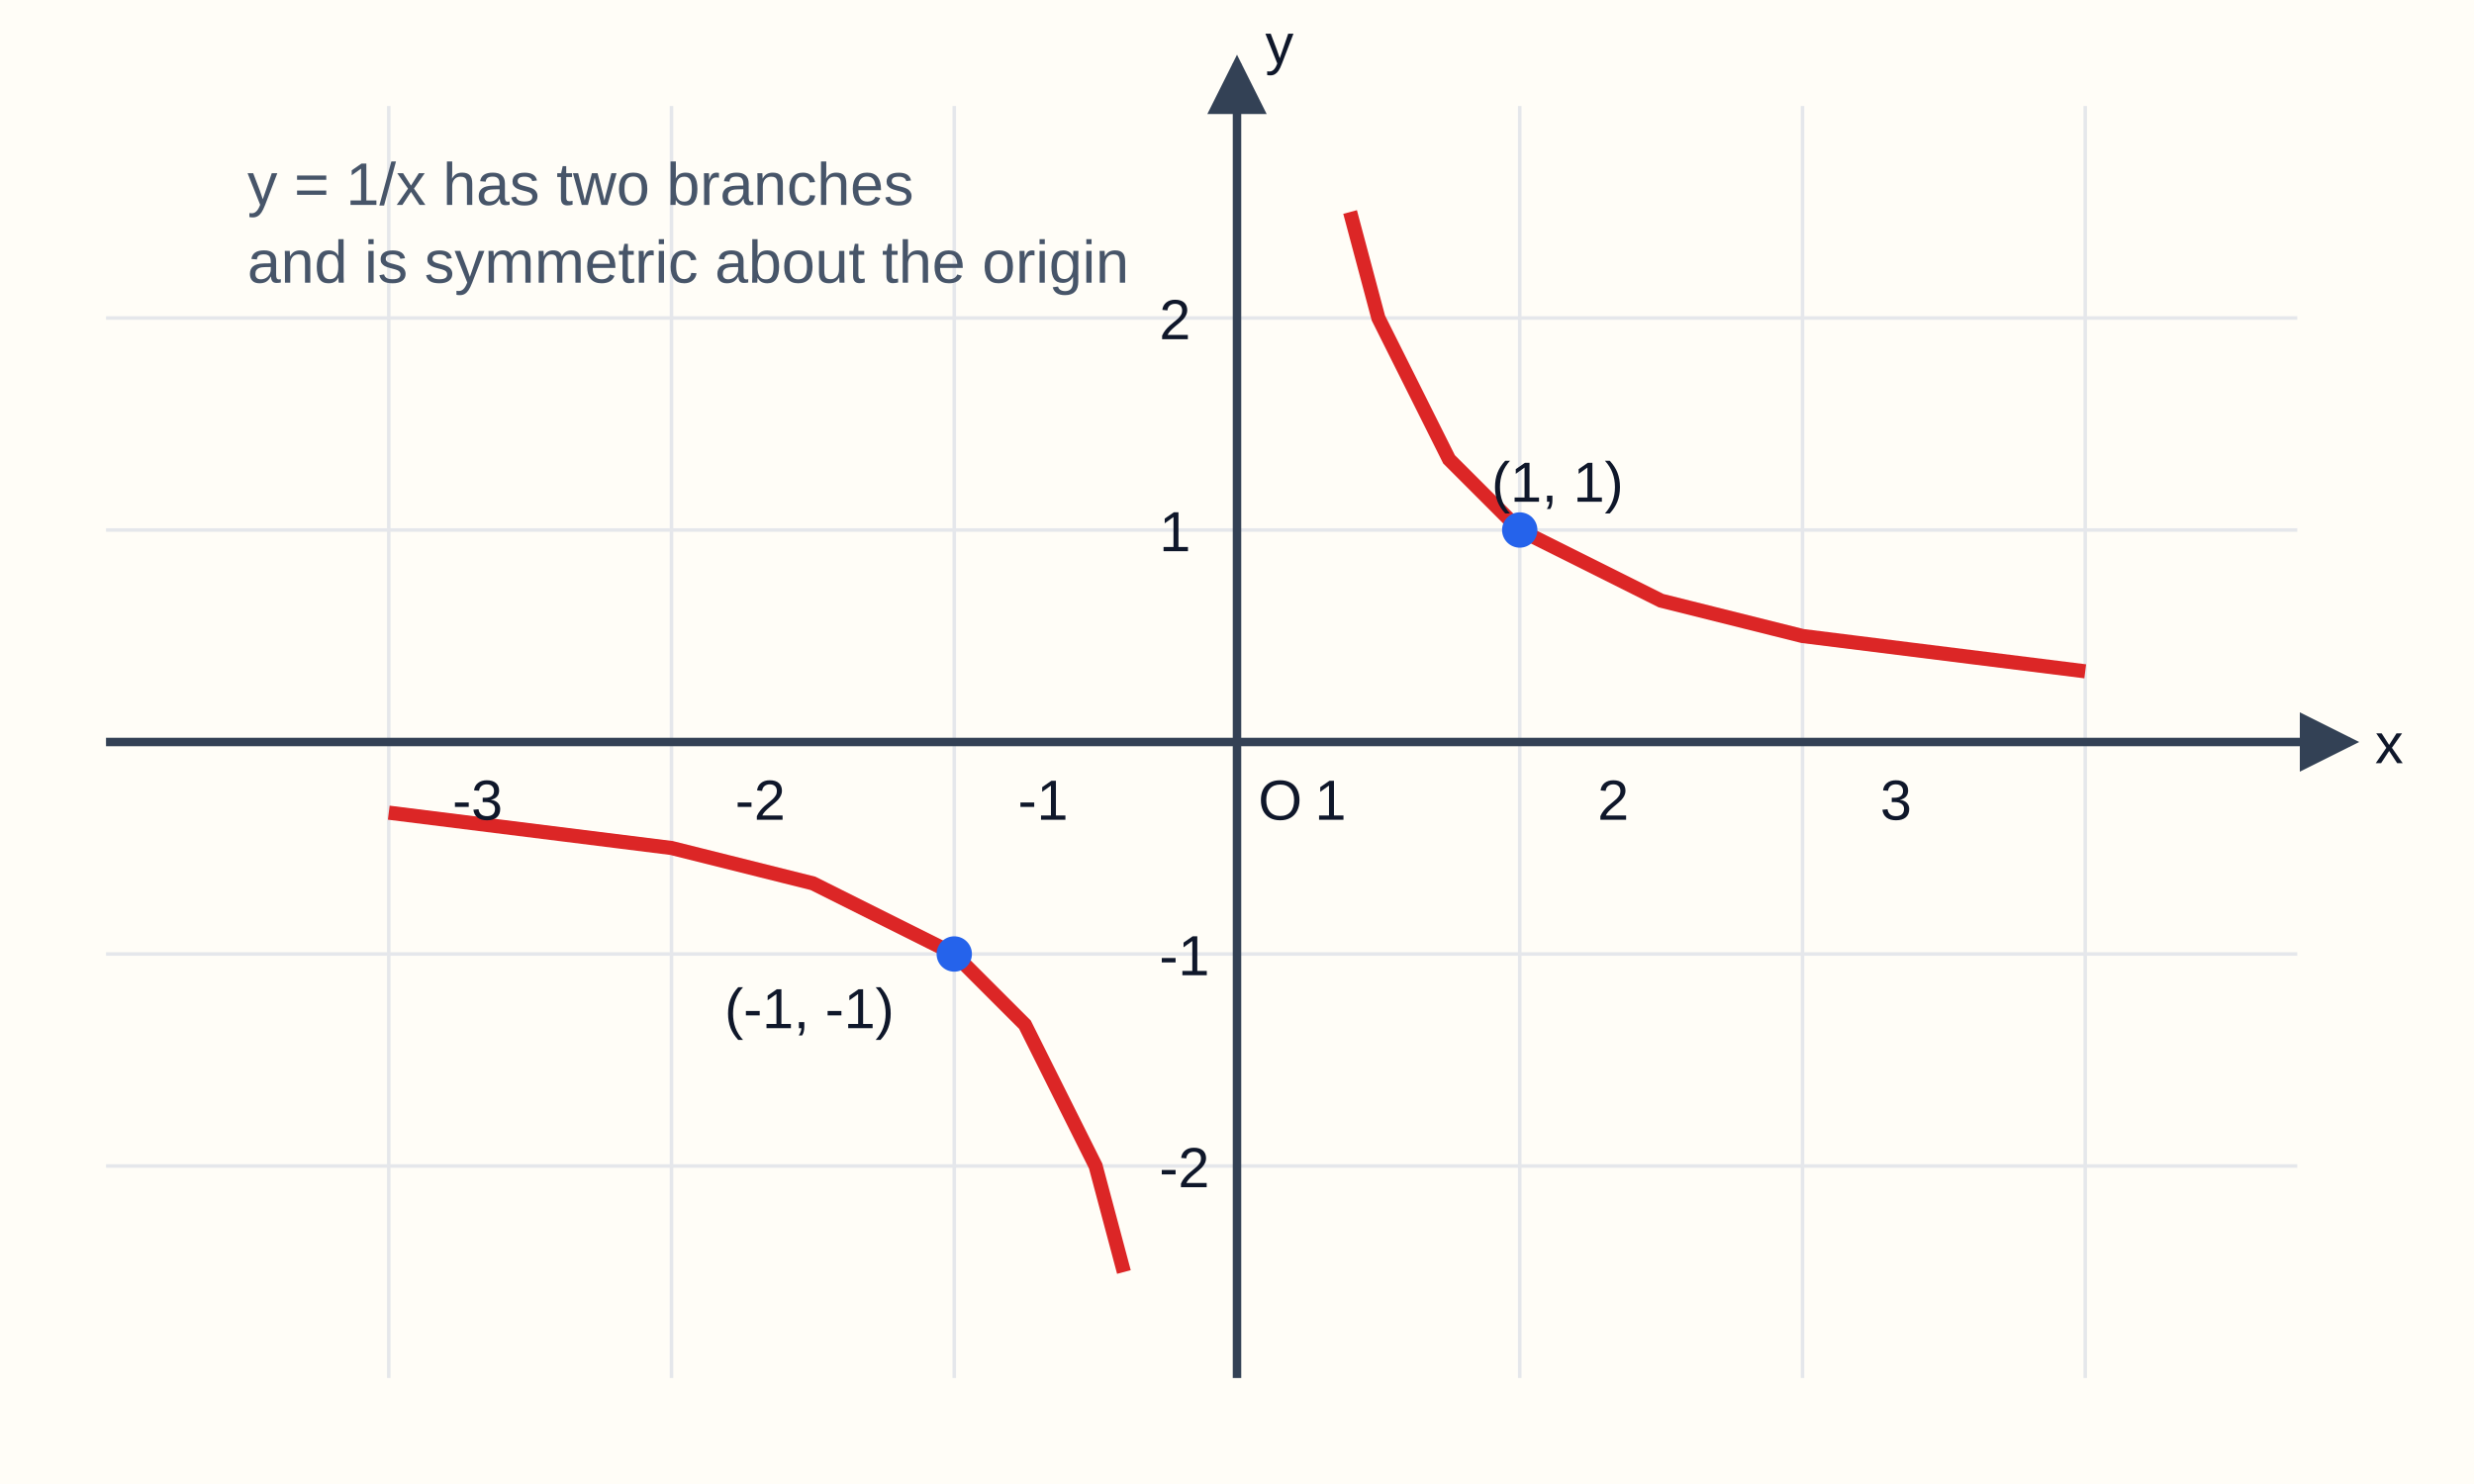
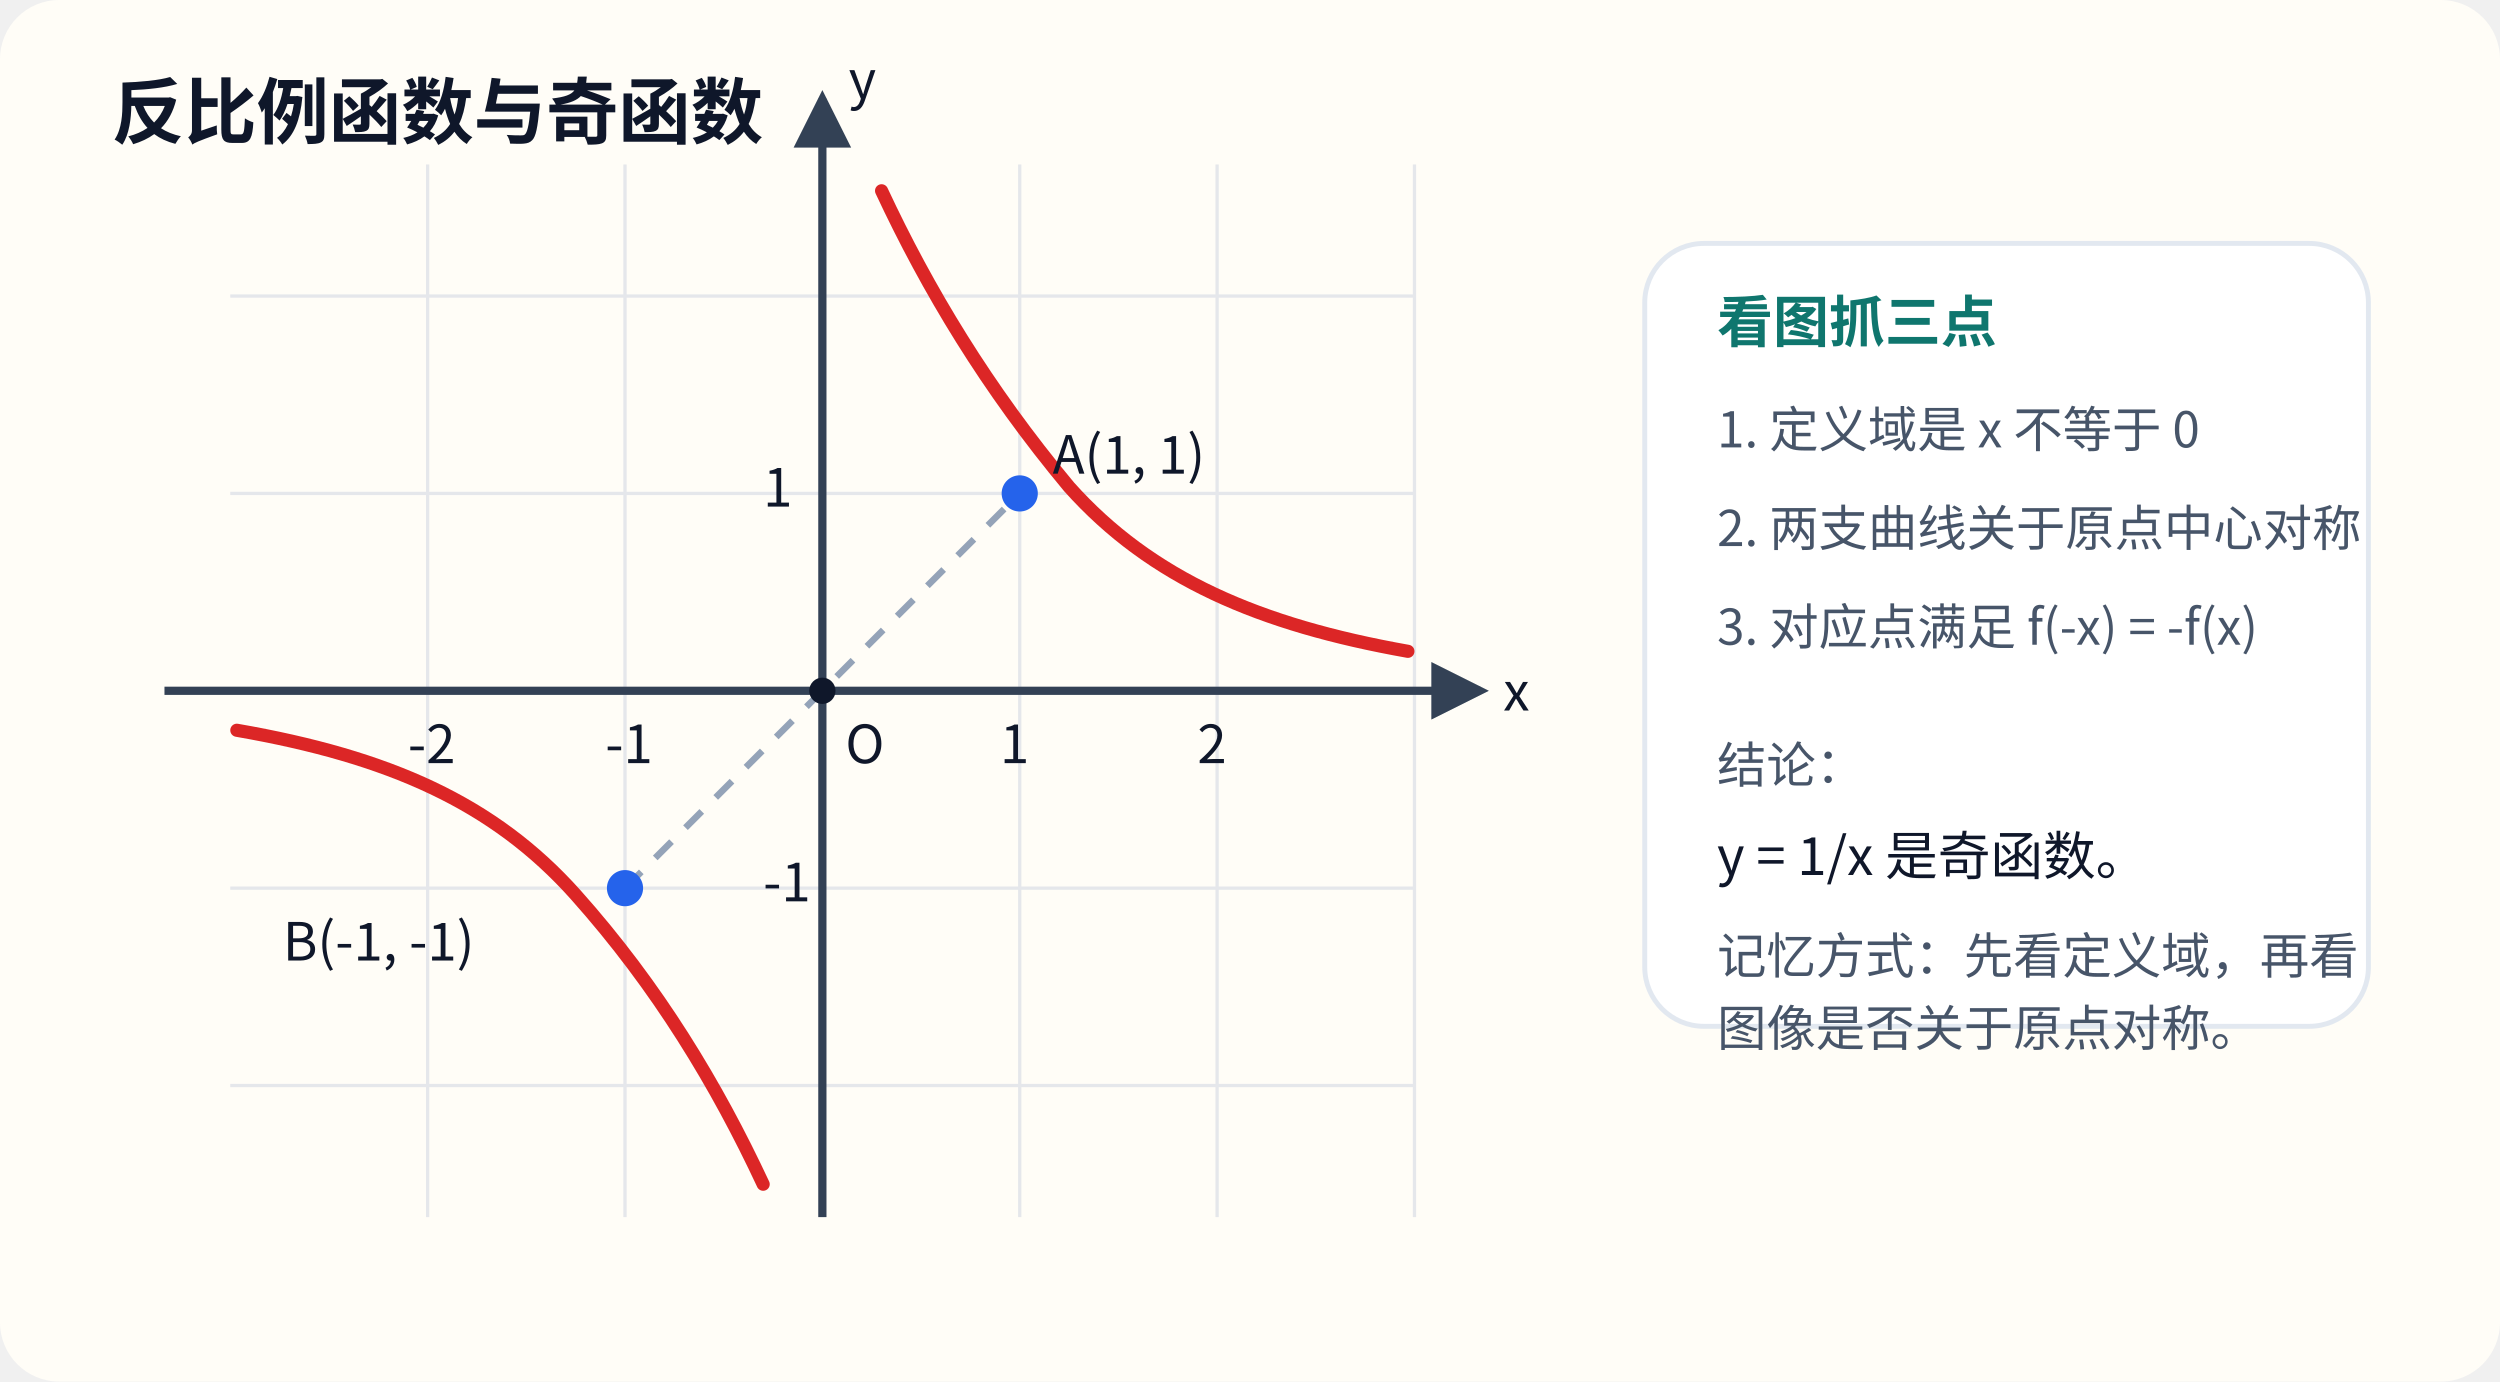
- <svg xmlns="http://www.w3.org/2000/svg" width="700" height="420" viewBox="0 0 700 420">
+ <svg xmlns="http://www.w3.org/2000/svg" width="760" height="420" viewBox="0 0 760 420">
  <defs>
-     <marker id="arrow" viewBox="0 0 10 10" refX="8.5" refY="5" markerWidth="7" markerHeight="7" orient="auto-start-reverse">
-       <path d="M 0 0 L 10 5 L 0 10 z" fill="#334155" />
+     <style>
+       .bg { fill: #fffdf7; }
+       .grid { stroke: #e5e7eb; stroke-width: 1; }
+       .axis { stroke: #334155; stroke-width: 2.5; }
+       .curve { fill: none; stroke: #dc2626; stroke-width: 4; stroke-linecap: round; }
+       .guide { fill: none; stroke: #94a3b8; stroke-width: 2; stroke-dasharray: 7 6; }
+       .note { fill: #ffffff; stroke: #e2e8f0; stroke-width: 1.5; }
+       .title {
+         font-family: "PingFang SC", "Noto Sans CJK SC", "Microsoft YaHei", sans-serif;
+         font-size: 22px;
+         font-weight: 700;
+         fill: #0f172a;
+       }
+       .text {
+         font-family: "PingFang SC", "Noto Sans CJK SC", "Microsoft YaHei", sans-serif;
+         font-size: 16px;
+         fill: #0f172a;
+       }
+       .small {
+         font-family: "PingFang SC", "Noto Sans CJK SC", "Microsoft YaHei", sans-serif;
+         font-size: 15px;
+         fill: #475569;
+       }
+       .highlight {
+         font-family: "PingFang SC", "Noto Sans CJK SC", "Microsoft YaHei", sans-serif;
+         font-size: 17px;
+         font-weight: 600;
+         fill: #0f766e;
+       }
+     </style>
+     <marker id="arrow" viewBox="0 0 10 10" refX="8.5" refY="5" markerWidth="7" markerHeight="7" orient="auto">
+       <path d="M0 0L10 5L0 10Z" fill="#334155" />
    </marker>
  </defs>
-   <rect width="700" height="420" fill="#fffdf7" />
-   <g stroke="#e5e7eb" stroke-width="1">
-     <line x1="110" y1="30" x2="110" y2="390" />
-     <line x1="190" y1="30" x2="190" y2="390" />
-     <line x1="270" y1="30" x2="270" y2="390" />
-     <line x1="350" y1="30" x2="350" y2="390" />
-     <line x1="430" y1="30" x2="430" y2="390" />
-     <line x1="510" y1="30" x2="510" y2="390" />
-     <line x1="590" y1="30" x2="590" y2="390" />
-     <line x1="30" y1="90" x2="650" y2="90" />
-     <line x1="30" y1="150" x2="650" y2="150" />
-     <line x1="30" y1="210" x2="650" y2="210" />
-     <line x1="30" y1="270" x2="650" y2="270" />
-     <line x1="30" y1="330" x2="650" y2="330" />
+   <rect class="bg" width="760" height="420" rx="18" />
+   <text class="title" x="34" y="42">反比例函数与奇函数</text>
+   <g class="grid">
+     <line x1="70" y1="90" x2="430" y2="90" />
+     <line x1="70" y1="150" x2="430" y2="150" />
+     <line x1="70" y1="210" x2="430" y2="210" />
+     <line x1="70" y1="270" x2="430" y2="270" />
+     <line x1="70" y1="330" x2="430" y2="330" />
+     <line x1="130" y1="50" x2="130" y2="370" />
+     <line x1="190" y1="50" x2="190" y2="370" />
+     <line x1="250" y1="50" x2="250" y2="370" />
+     <line x1="310" y1="50" x2="310" y2="370" />
+     <line x1="370" y1="50" x2="370" y2="370" />
+     <line x1="430" y1="50" x2="430" y2="370" />
  </g>
-   <line x1="30" y1="210" x2="665" y2="210" stroke="#334155" stroke-width="2.4" marker-end="url(#arrow)" />
-   <line x1="350" y1="390" x2="350" y2="18" stroke="#334155" stroke-width="2.4" marker-end="url(#arrow)" />
-   <polyline fill="none" stroke="#dc2626" stroke-width="4" points="382,60 390,90 410,130 430,150 470,170 510,180 590,190" />
-   <polyline fill="none" stroke="#dc2626" stroke-width="4" points="110,230 190,240 230,250 270,270 290,290 310,330 318,360" />
-   <circle cx="430" cy="150" r="5" fill="#2563eb" />
-   <circle cx="270" cy="270" r="5" fill="#2563eb" />
-   <g font-family="Arial, sans-serif" font-size="16" fill="#0f172a">
-     <text x="672" y="216">x</text>
-     <text x="358" y="18">y</text>
-     <text x="356" y="232">O</text>
-     <text x="422" y="142">(1, 1)</text>
-     <text x="205" y="291">(-1, -1)</text>
-     <text x="128" y="232">-3</text>
-     <text x="208" y="232">-2</text>
-     <text x="288" y="232">-1</text>
-     <text x="372" y="232">1</text>
-     <text x="452" y="232">2</text>
-     <text x="532" y="232">3</text>
-     <text x="328" y="336">-2</text>
-     <text x="328" y="276">-1</text>
-     <text x="328" y="156">1</text>
-     <text x="328" y="96">2</text>
+   <line class="axis" x1="50" y1="210" x2="450" y2="210" marker-end="url(#arrow)" />
+   <line class="axis" x1="250" y1="370" x2="250" y2="30" marker-end="url(#arrow)" />
+   <path class="curve" d="M268 58 C282 88 300 118 325 148 C350 176 383 190 428 198" />
+   <path class="curve" d="M72 222 C118 230 150 244 175 272 C200 300 218 330 232 360" />
+   <line class="guide" x1="190" y1="270" x2="310" y2="150" />
+   <circle cx="310" cy="150" r="5.5" fill="#2563eb" />
+   <circle cx="190" cy="270" r="5.5" fill="#2563eb" />
+   <circle cx="250" cy="210" r="4" fill="#0f172a" />
+   <g class="text">
+     <text x="457" y="216">x</text>
+     <text x="258" y="30">y</text>
+     <text x="257" y="232">O</text>
+     <text x="320" y="144">A(1, 1)</text>
+     <text x="86" y="292">B(-1, -1)</text>
+     <text x="124" y="232">-2</text>
+     <text x="184" y="232">-1</text>
+     <text x="304" y="232">1</text>
+     <text x="364" y="232">2</text>
+     <text x="232" y="274">-1</text>
+     <text x="232" y="154">1</text>
  </g>
-   <g font-family="Arial, sans-serif" font-size="17" fill="#475569">
-     <text x="70" y="58">y = 1/x has two branches</text>
-     <text x="70" y="80">and is symmetric about the origin</text>
-   </g>
+   <rect class="note" x="500" y="74" width="220" height="238" rx="18" />
+   <text class="highlight" x="522" y="104">看图抓三点</text>
+   <text class="small" x="522" y="136">1. 定义域是 x 不等于 0</text>
+   <text class="small" x="522" y="166">2. 两支曲线关于原点中心对称</text>
+   <text class="small" x="522" y="196">3. 对应点满足 f(-x) = -f(x)</text>
+   <text class="small" x="522" y="238">结论：</text>
+   <text class="text" x="522" y="266">y = 1/x 是奇函数。</text>
+   <text class="small" x="522" y="296">记忆方式：先看定义域，再看</text>
+   <text class="small" x="522" y="318">图像是否关于原点对称。</text>
</svg>
